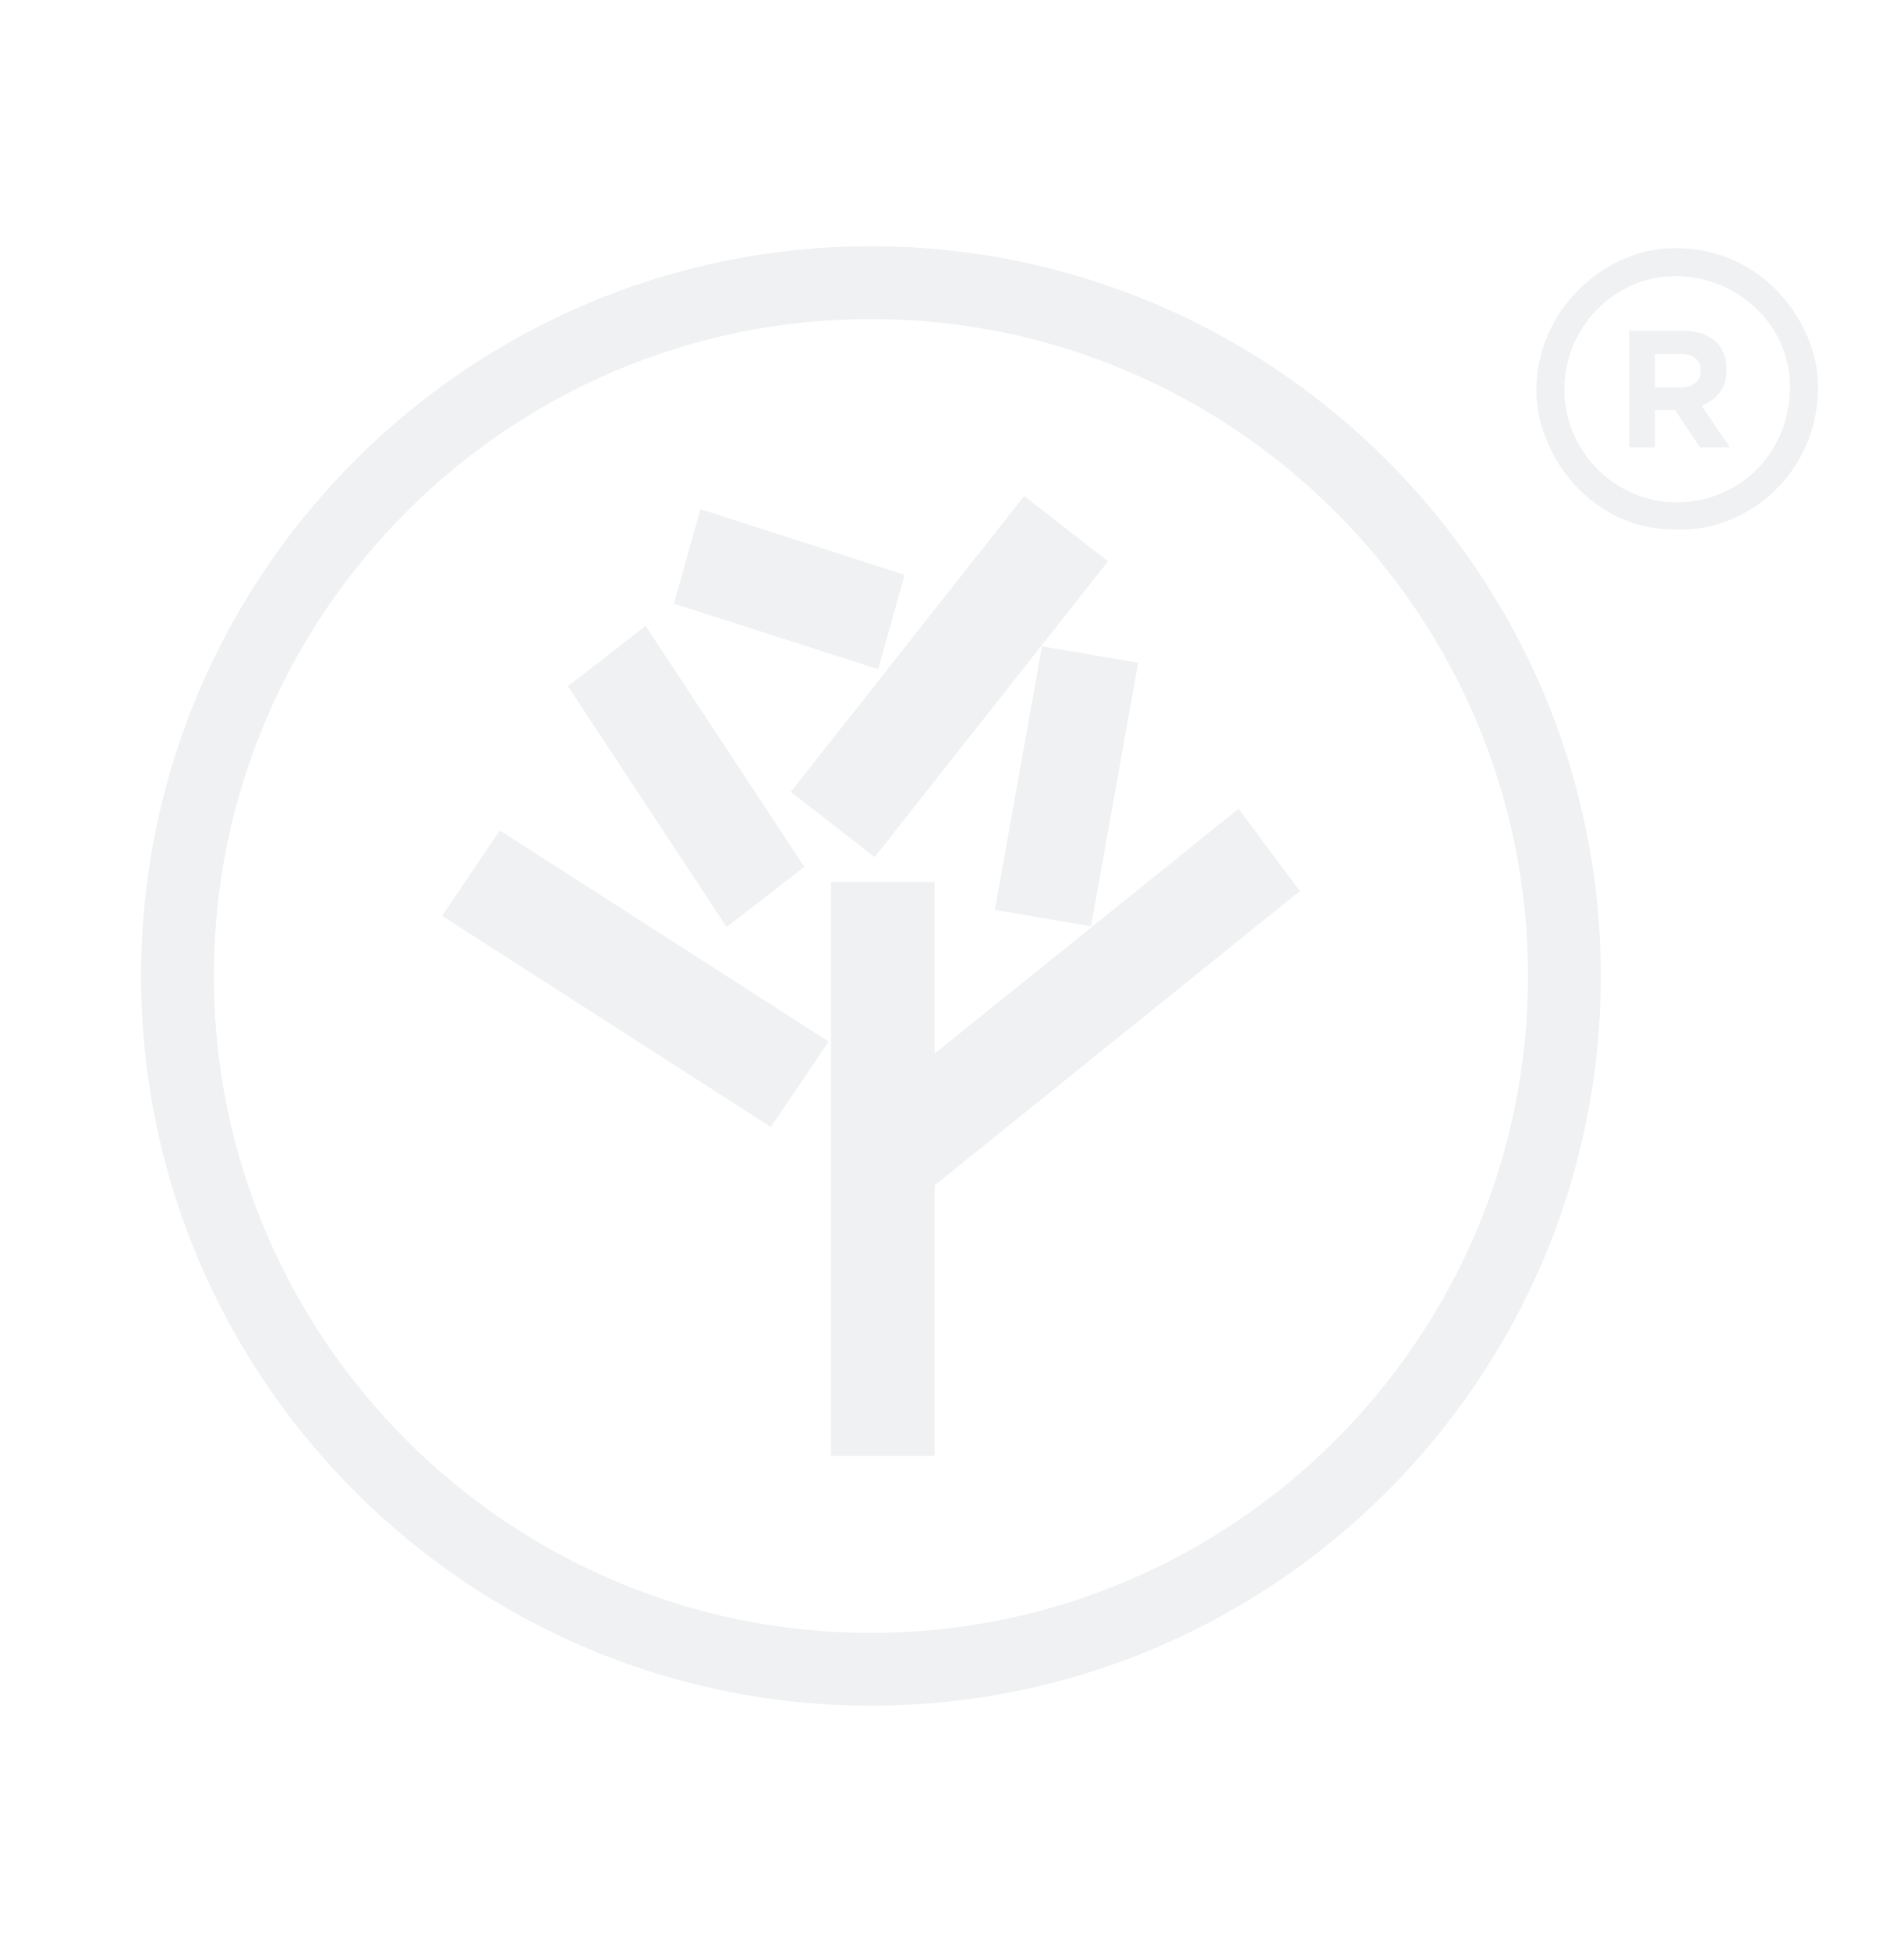
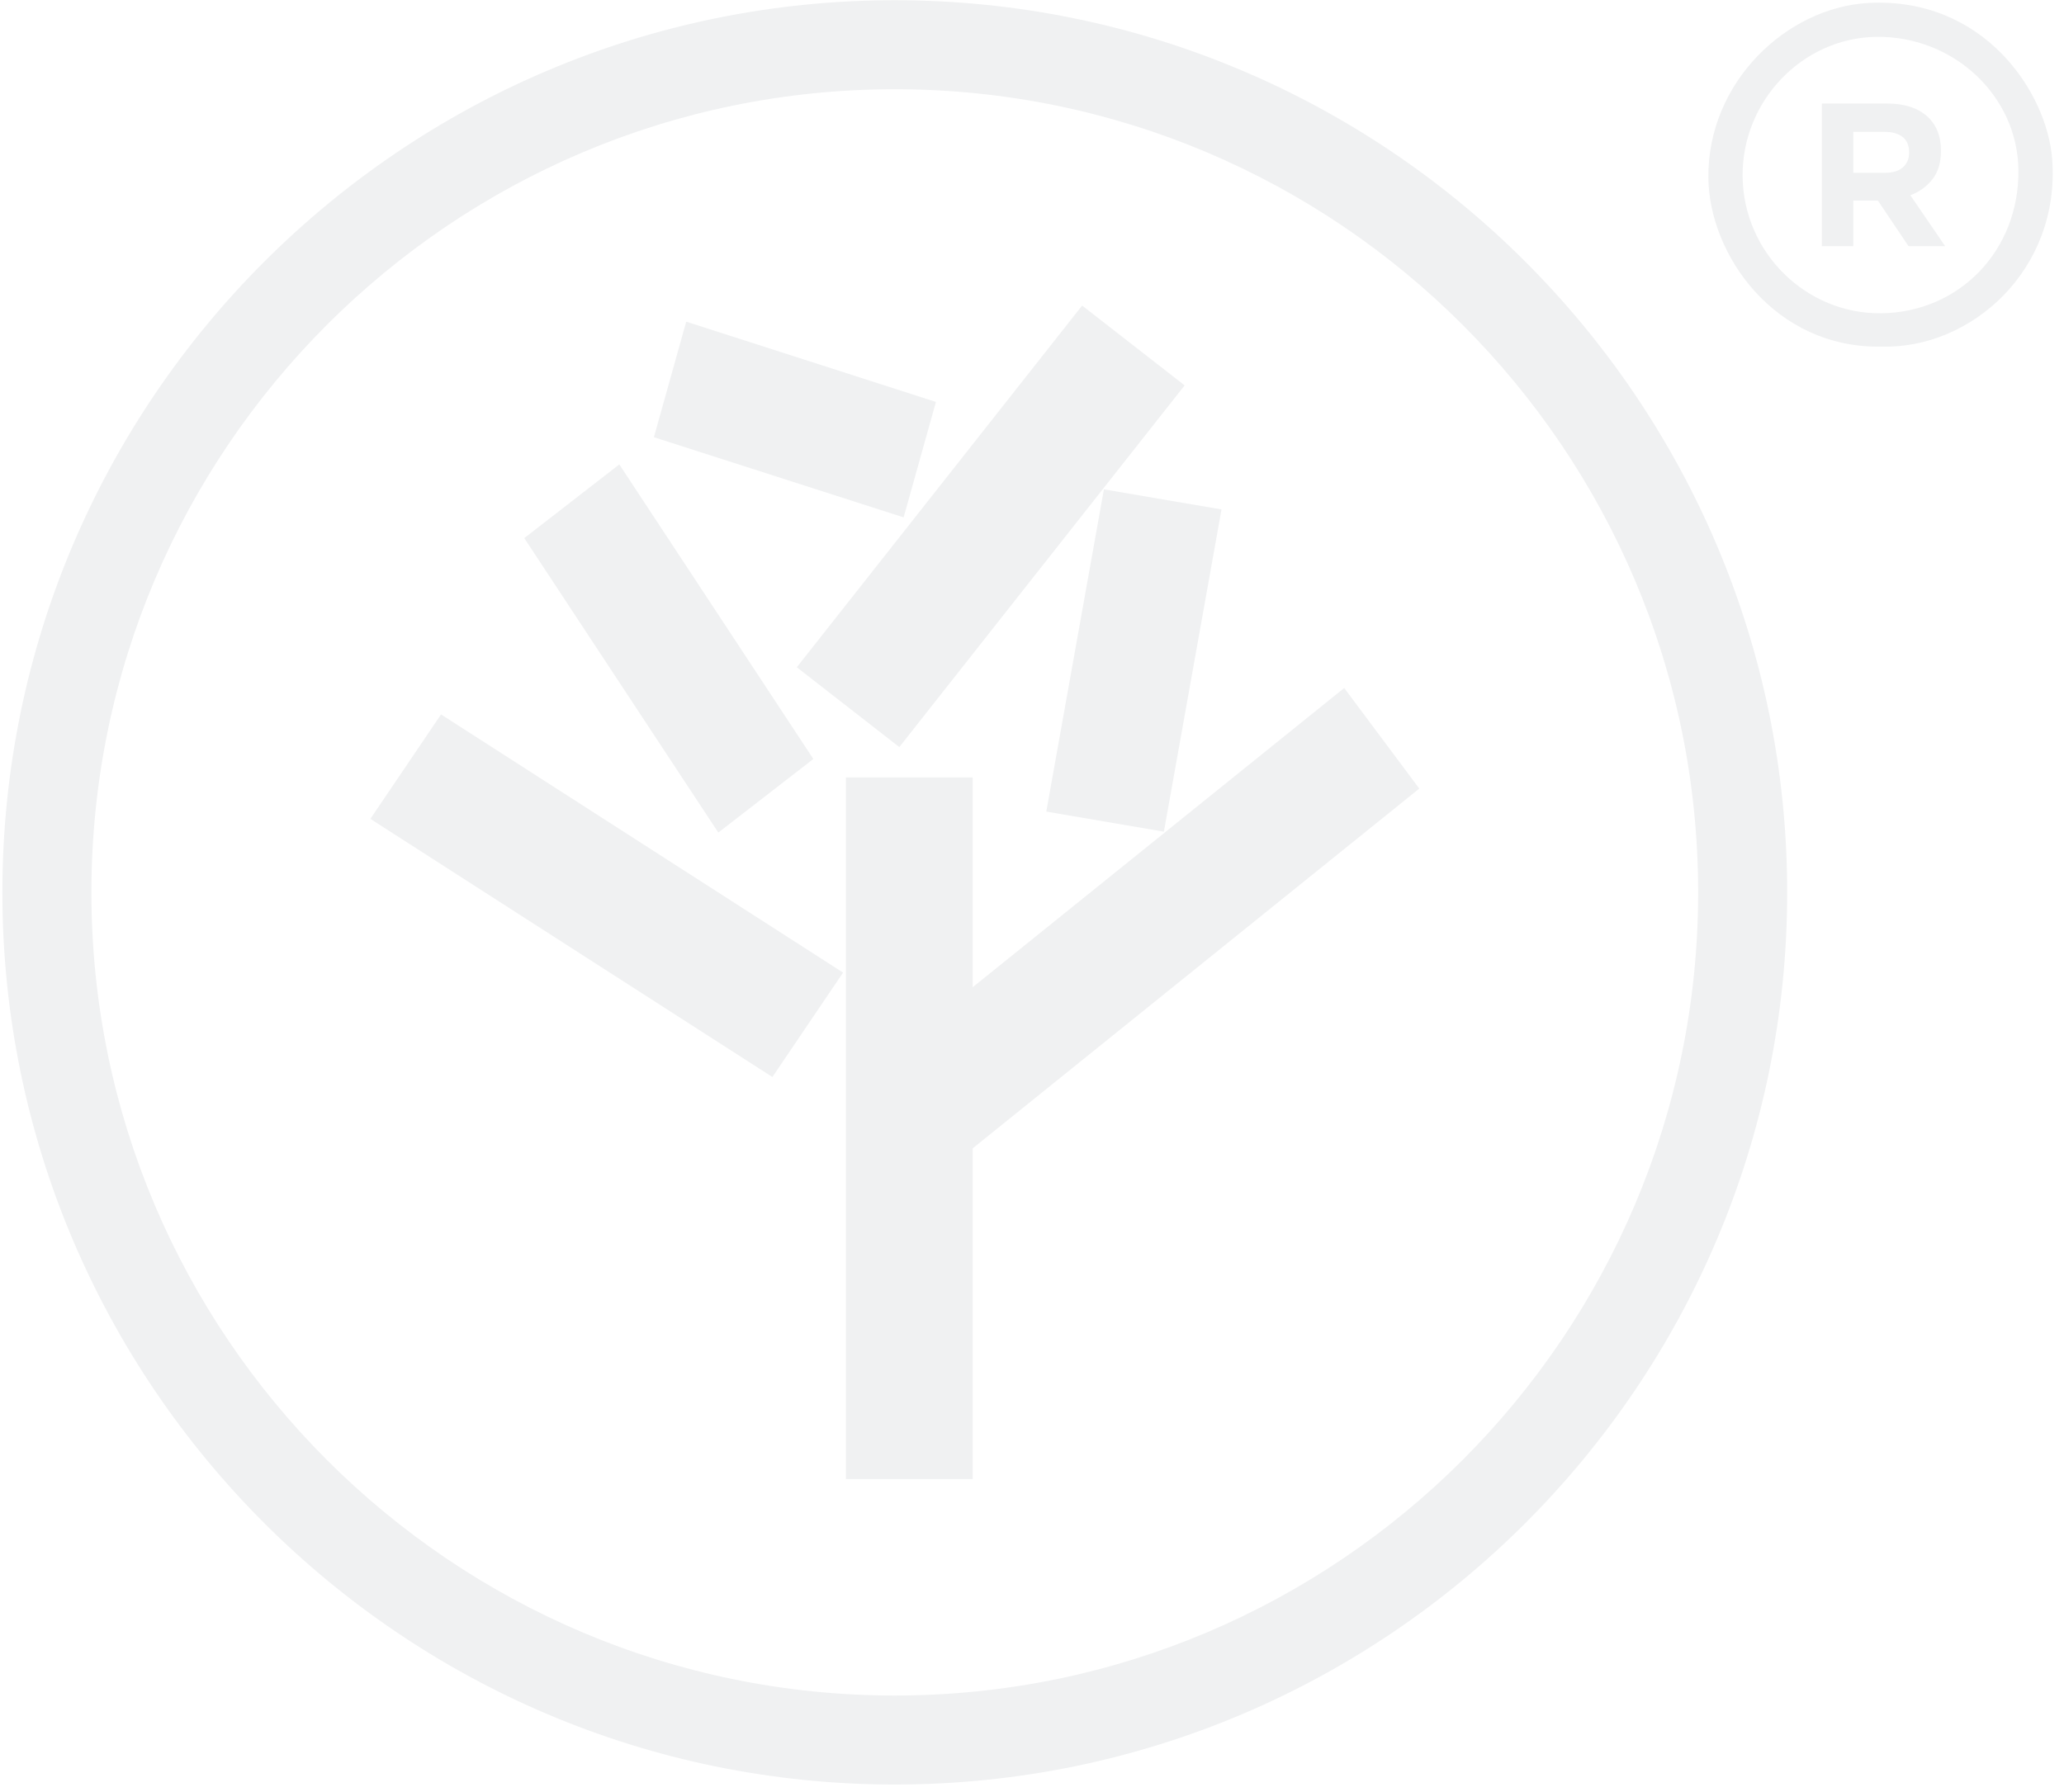
- <svg xmlns="http://www.w3.org/2000/svg" id="Layer_1" data-name="Layer 1" viewBox="810 420.469 205.2 210.155">
+ <svg xmlns="http://www.w3.org/2000/svg" id="Layer_1" data-name="Layer 1" viewBox="825 447 182 158">
  <defs>
    <style>
      .cls-1 {
        fill: #F0F1F2;
      }

      .cls-2 {
        fill: #F0F1F2;
      }

      .cls-3 {
        fill: #F0F1F2;
      }
    </style>
  </defs>
  <g>
    <g>
      <path class="cls-2" d="M81.2,485.15h20.25v61.69h.27l25.95-30.3h23.64l-26.5,29.21,29.49,45.52h-25l-18.21-30.57h-.27l-9.38,10.46v20.11h-20.25v-106.12Z" />
      <path class="cls-2" d="M151.04,553.9c0-25.54,15.49-39.81,37.1-39.81s36.42,12.37,36.42,37.5v7.75h-52.04c.41,11.82,6.66,19.02,16.17,19.02,7.2,0,12.09-3.94,14-10.06h20.65c-3.26,15.08-16.17,25.41-35.06,25.41-22.15,0-37.23-14.4-37.23-39.81ZM204.31,545.61c0-9.38-5.3-16.17-15.49-16.17s-15.63,7.07-16.17,16.17h31.66Z" />
      <path class="cls-2" d="M237.33,485.15h20.25v106.12h-20.25v-106.12Z" />
      <path class="cls-2" d="M268.45,516.53h21.74l16.44,48.24h.27l16.58-48.24h21.74l-27.99,74.73h-20.79l-27.99-74.73Z" />
      <path class="cls-2" d="M348.75,553.9c0-25.54,15.49-39.81,37.1-39.81s36.42,12.37,36.42,37.5v7.75h-52.04c.41,11.82,6.66,19.02,16.17,19.02,7.2,0,12.09-3.94,14-10.06h20.65c-3.26,15.08-16.17,25.41-35.06,25.41-22.15,0-37.23-14.4-37.23-39.81ZM402.01,545.61c0-9.38-5.3-16.17-15.49-16.17s-15.63,7.07-16.17,16.17h31.66Z" />
      <path class="cls-2" d="M435.04,516.53h19.97v9.92h.27c4.62-8.15,12.37-12.37,21.88-12.37,14.81,0,25.41,9.78,25.41,29.08v48.1h-20.25v-45.66c0-11.01-4.89-16.03-12.64-16.03-7.2,0-14.4,4.62-14.4,17.53v44.16h-20.25v-74.73Z" />
      <path class="cls-2" d="M515.48,553.9c0-25.54,15.49-39.81,37.1-39.81s36.42,12.37,36.42,37.5v7.75h-52.04c.41,11.82,6.66,19.02,16.17,19.02,7.2,0,12.09-3.94,14-10.06h20.65c-3.26,15.08-16.17,25.41-35.06,25.41-22.15,0-37.23-14.4-37.23-39.81ZM568.74,545.61c0-9.38-5.3-16.17-15.49-16.17s-15.63,7.07-16.17,16.17h31.66Z" />
      <path class="cls-2" d="M597.82,553.9c0-25.54,15.49-39.81,37.1-39.81s36.42,12.37,36.42,37.5v7.75h-52.04c.41,11.82,6.66,19.02,16.17,19.02,7.2,0,12.09-3.94,14-10.06h20.65c-3.26,15.08-16.17,25.41-35.06,25.41-22.15,0-37.23-14.4-37.23-39.81ZM651.09,545.61c0-9.38-5.3-16.17-15.49-16.17s-15.63,7.07-16.17,16.17h31.66Z" />
      <path class="cls-2" d="M684.11,516.53h19.97v11.01h.27c3.67-7.34,8.7-11.01,17.39-11.01h7.34v15.9h-11.41c-9.1,0-13.32,4.35-13.32,15.22v43.62h-20.25v-74.73Z" />
      <path class="cls-2" d="M732.62,566.54h20.92c.14,8.29,5.3,11.82,13.32,11.82s12.5-3.8,12.5-9.65c0-5.16-3.53-8.56-11.96-8.56h-8.15c-16.17,0-25.27-8.56-25.27-21.47,0-14.67,12.37-24.59,32.61-24.59,21.33,0,32.75,10.73,33.02,26.63h-20.38c-.14-7.34-4.35-11.28-12.37-11.28-7.34,0-11.55,3.12-11.55,8.42,0,5.03,3.67,7.61,10.33,7.61h8.97c18.62,0,26.36,10.05,26.36,22.56,0,15.22-11.69,25.68-33.97,25.68s-34.11-10.6-34.38-27.18Z" />
    </g>
    <g>
      <path class="cls-3" d="M903.9,604.39c-43.39,0-78.69-35.3-78.69-78.68s35.3-78.69,78.69-78.69,78.69,35.3,78.69,78.69-35.3,78.68-78.69,78.68M903.9,454.87c-39.06,0-70.84,31.78-70.84,70.84s31.78,70.83,70.84,70.83,70.84-31.78,70.84-70.83-31.78-70.84-70.84-70.84" />
      <polygon class="cls-2" points="904.3 512.89 929.46 480.99 920.42 473.95 895.26 505.85 904.3 512.89" />
      <polygon class="cls-2" points="917.26 518.58 927.63 520.35 932.71 491.93 922.34 490.16 917.26 518.58" />
      <polygon class="cls-2" points="896.72 513.94 879.61 487.96 871.23 494.46 888.34 520.43 896.72 513.94" />
      <polygon class="cls-2" points="907.53 482.45 885.51 475.37 882.66 485.56 904.68 492.63 907.53 482.45" />
      <polygon class="cls-2" points="857.66 519.22 893.11 541.99 899.34 532.78 863.89 510.01 857.66 519.22" />
      <polygon class="cls-2" points="950.15 516.55 943.53 507.68 910.77 534.07 910.77 515.57 899.59 515.57 899.59 577.45 910.77 577.45 910.77 548.28 950.15 516.55" />
    </g>
  </g>
  <g>
    <path class="cls-1" d="M1005.96,461.07c-.43-5.91-6.02-14.35-16.19-13.81-7.2.39-14.19,6.95-14.13,15.39.05,6.82,5.87,15.09,15.25,14.92,7.92.23,15.78-6.77,15.07-16.5ZM990.89,474.63c-6.65.08-12.18-5.38-12.23-12.1-.05-6.63,5.27-12.18,11.77-12.28,6.82-.1,12.48,5.19,12.55,11.75.08,7.06-5.17,12.54-12.09,12.63Z" />
    <path class="cls-1" d="M993.29,468.71l-2.7-4.02h-2.17v4.02h-2.77v-12.58h5.75c1.5,0,2.66.37,3.5,1.1.83.73,1.25,1.75,1.25,3.05v.04c0,1.02-.25,1.85-.75,2.49-.5.64-1.15,1.11-1.95,1.41l3.07,4.49h-3.23ZM993.34,460.43c0-.6-.19-1.05-.57-1.35-.38-.3-.92-.45-1.6-.45h-2.75v3.61h2.8c.68,0,1.21-.16,1.57-.48.37-.32.55-.75.55-1.29v-.04Z" />
  </g>
</svg>
